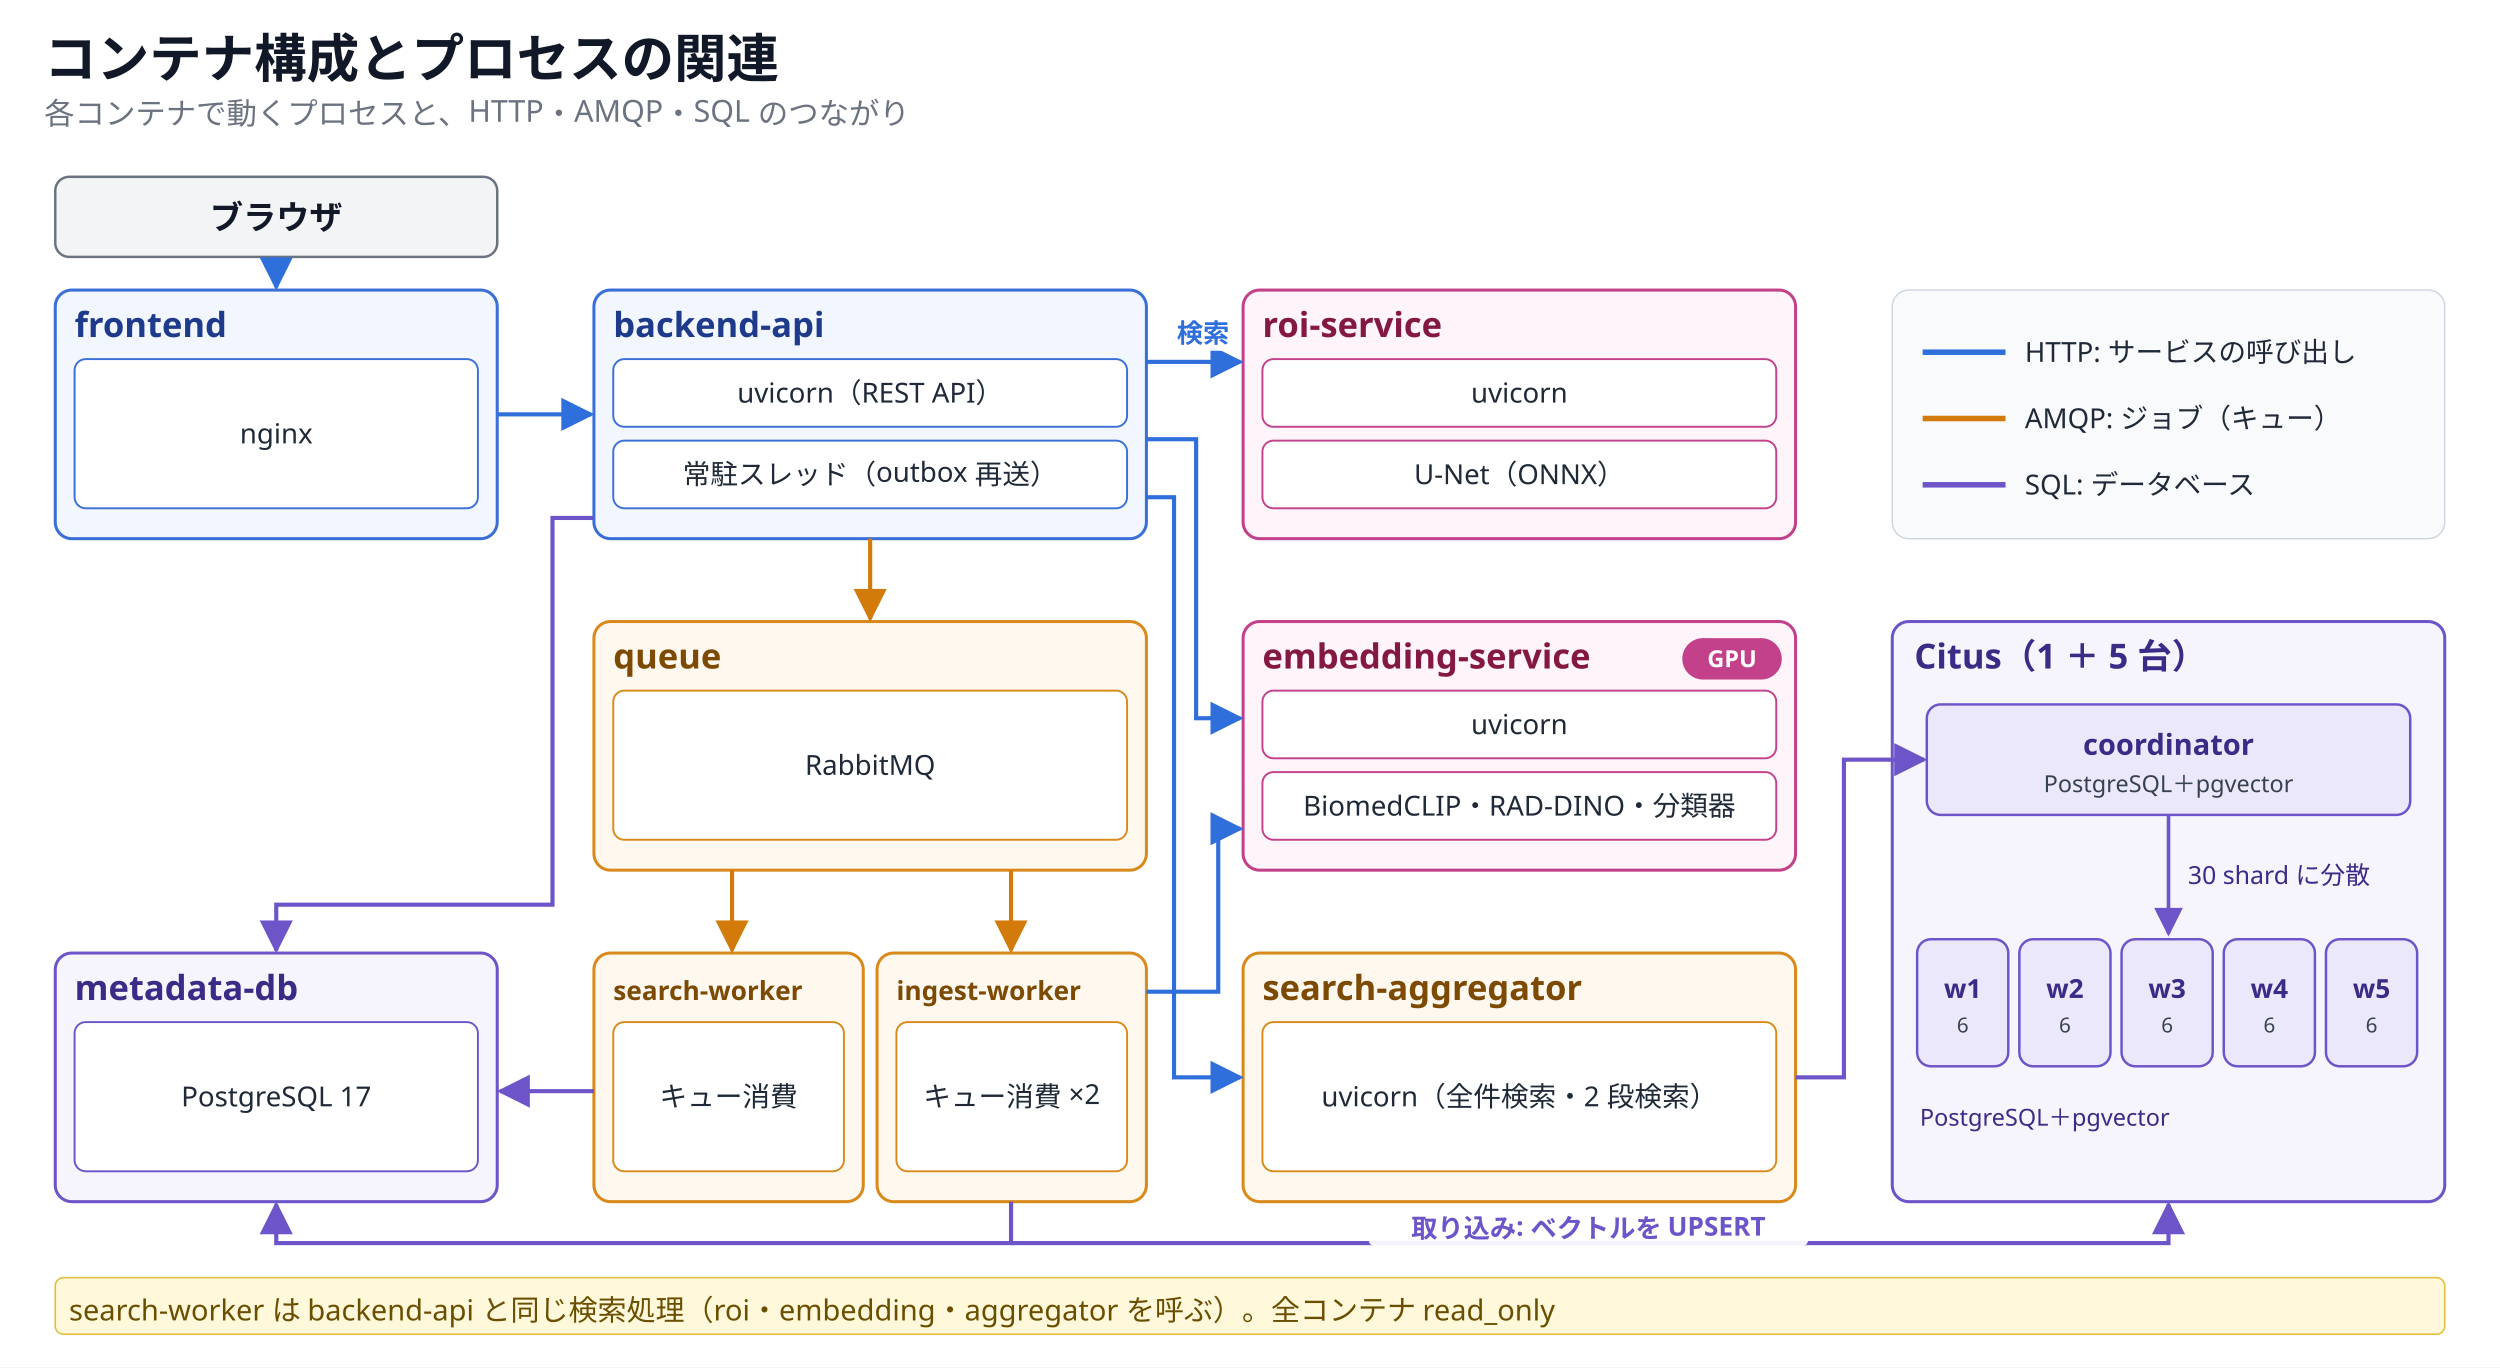
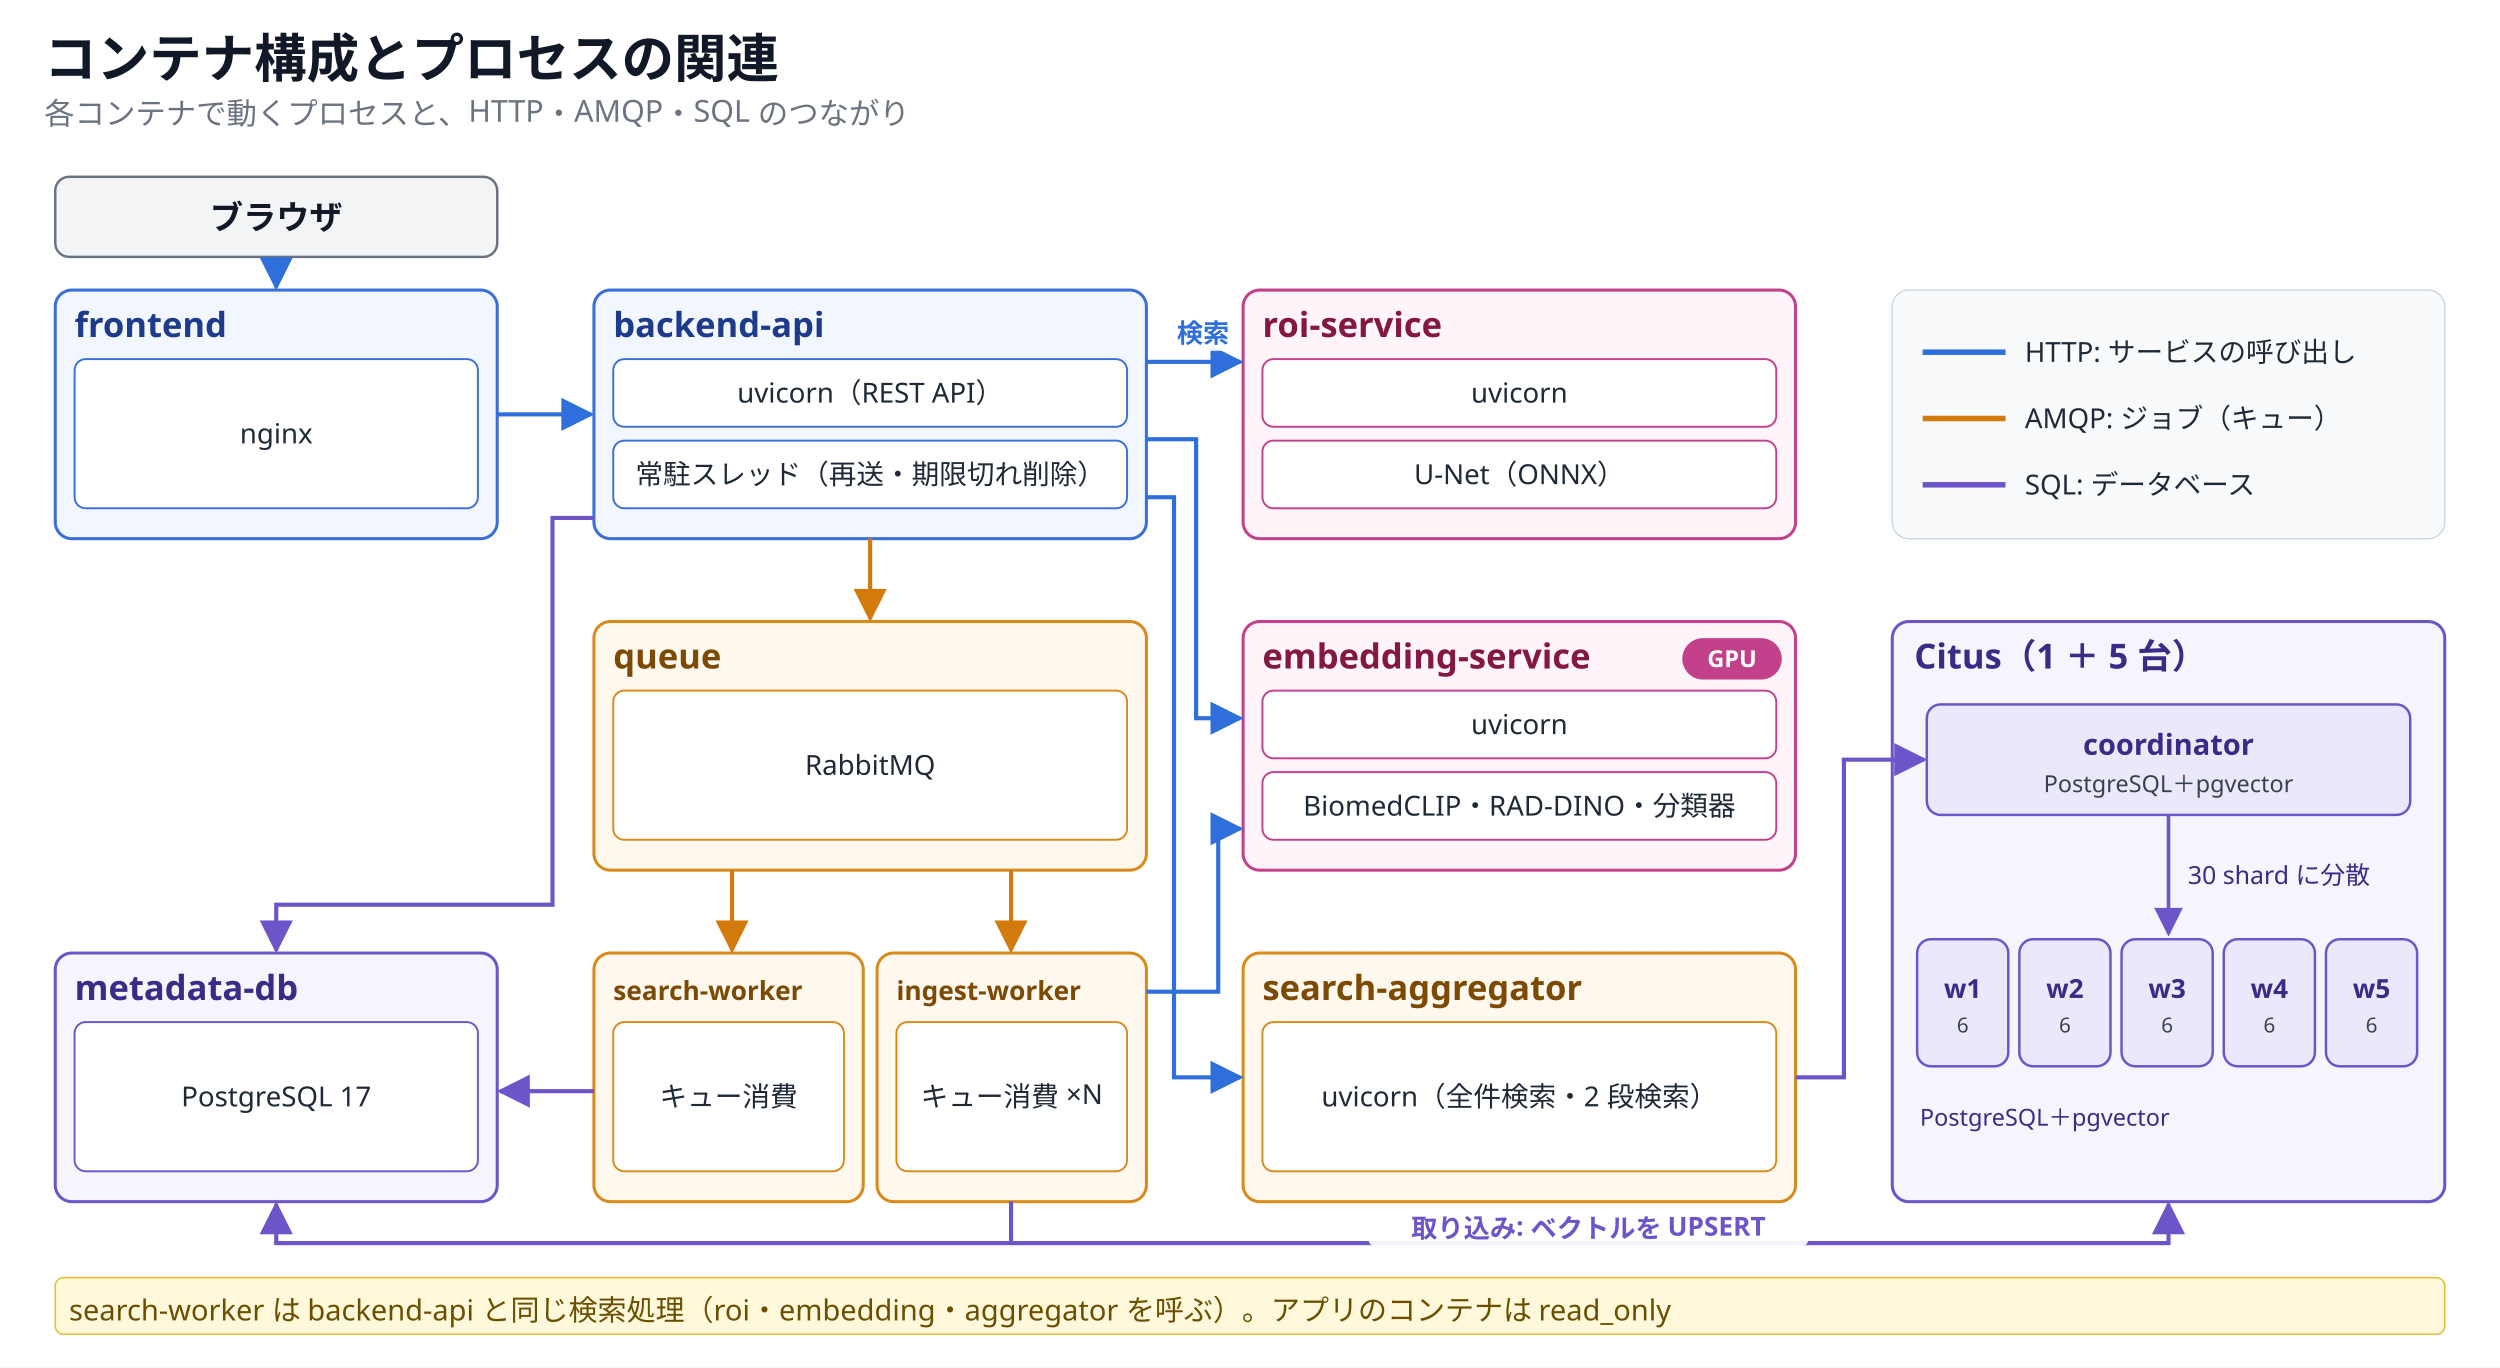
<svg xmlns="http://www.w3.org/2000/svg" width="1810" height="990" viewBox="0 0 1810 990" font-family="'Yu Gothic UI','Yu Gothic','Meiryo','Noto Sans JP',sans-serif">
  <rect width="100%" height="100%" fill="#ffffff" />
  <defs>
    <marker id="arrow" viewBox="0 0 10 10" refX="9" refY="5" markerWidth="8" markerHeight="8" orient="auto-start-reverse">
      <path d="M0,0 L10,5 L0,10 z" fill="context-stroke" />
    </marker>
    <marker id="arrow-start" viewBox="0 0 10 10" refX="1" refY="5" markerWidth="8" markerHeight="8" orient="auto-start-reverse">
      <path d="M0,0 L10,5 L0,10 z" fill="context-stroke" />
    </marker>
  </defs>
  <text x="32" y="56" font-size="38" font-weight="bold" fill="#111827">コンテナ構成とプロセスの関連</text>
  <text x="32" y="90" font-size="22" fill="#6b7280">各コンテナで動くプロセスと、HTTP・AMQP・SQL のつながり</text>
  <rect x="40" y="128" width="320" height="58" rx="10" fill="#f3f4f6" stroke="#6b7280" stroke-width="1.8" />
  <text x="200.0" y="166.0" font-size="24" font-weight="bold" fill="#111827" text-anchor="middle" style="">ブラウザ</text>
  <rect x="40" y="210" width="320" height="180" rx="12" fill="#e0ecff" fill-opacity="0.45" stroke="#3b6fd8" stroke-width="2.2" />
  <text x="54" y="244" font-size="25" font-weight="bold" fill="#1e3a8a" text-anchor="start" style="">frontend</text>
  <rect x="54" y="260" width="292" height="108" rx="8" fill="#ffffff" stroke="#3b6fd8" stroke-width="1.4" />
  <text x="200.0" y="321.0" font-size="20" font-weight="normal" fill="#1f2937" text-anchor="middle" style="">nginx</text>
  <rect x="40" y="690" width="320" height="180" rx="12" fill="#ece8fb" fill-opacity="0.45" stroke="#6d55c9" stroke-width="2.2" />
  <text x="54" y="724" font-size="25" font-weight="bold" fill="#3b2a86" text-anchor="start" style="">metadata-db</text>
  <rect x="54" y="740" width="292" height="108" rx="8" fill="#ffffff" stroke="#6d55c9" stroke-width="1.4" />
  <text x="200.0" y="801.0" font-size="20" font-weight="normal" fill="#1f2937" text-anchor="middle" style="">PostgreSQL 17</text>
  <rect x="430" y="210" width="400" height="180" rx="12" fill="#e0ecff" fill-opacity="0.45" stroke="#3b6fd8" stroke-width="2.2" />
  <text x="444" y="244" font-size="25" font-weight="bold" fill="#1e3a8a" text-anchor="start" style="">backend-api</text>
  <rect x="444" y="260" width="372" height="49" rx="8" fill="#ffffff" stroke="#3b6fd8" stroke-width="1.4" />
  <text x="630.0" y="291.5" font-size="20" font-weight="normal" fill="#1f2937" text-anchor="middle" style="">uvicorn（REST API）</text>
  <rect x="444" y="319" width="372" height="49" rx="8" fill="#ffffff" stroke="#3b6fd8" stroke-width="1.4" />
-   <text x="630.0" y="350.5" font-size="20" font-weight="normal" fill="#1f2937" text-anchor="middle" style="">常駐スレッド（outbox 再送）</text>
+   <text x="630.0" y="350.5" font-size="20" font-weight="normal" fill="#1f2937" text-anchor="middle" style="">常駐スレッド（再送・期限切れ削除）</text>
  <rect x="430" y="450" width="400" height="180" rx="12" fill="#fff1dc" fill-opacity="0.45" stroke="#d98a1c" stroke-width="2.2" />
  <text x="444" y="484" font-size="25" font-weight="bold" fill="#7c4a03" text-anchor="start" style="">queue</text>
  <rect x="444" y="500" width="372" height="108" rx="8" fill="#ffffff" stroke="#d98a1c" stroke-width="1.4" />
  <text x="630.0" y="561.0" font-size="20" font-weight="normal" fill="#1f2937" text-anchor="middle" style="">RabbitMQ</text>
  <rect x="430" y="690" width="195" height="180" rx="12" fill="#fff1dc" fill-opacity="0.45" stroke="#d98a1c" stroke-width="2.2" />
  <text x="444" y="724" font-size="19" font-weight="bold" fill="#7c4a03" text-anchor="start" style="">search-worker</text>
  <rect x="444" y="740" width="167" height="108" rx="8" fill="#ffffff" stroke="#d98a1c" stroke-width="1.4" />
  <text x="527.5" y="801.0" font-size="20" font-weight="normal" fill="#1f2937" text-anchor="middle" style="">キュー消費</text>
  <rect x="635" y="690" width="195" height="180" rx="12" fill="#fff1dc" fill-opacity="0.45" stroke="#d98a1c" stroke-width="2.2" />
  <text x="649" y="724" font-size="19" font-weight="bold" fill="#7c4a03" text-anchor="start" style="">ingest-worker</text>
  <rect x="649" y="740" width="167" height="108" rx="8" fill="#ffffff" stroke="#d98a1c" stroke-width="1.4" />
-   <text x="732.5" y="801.0" font-size="20" font-weight="normal" fill="#1f2937" text-anchor="middle" style="">キュー消費 ×2</text>
+   <text x="732.5" y="801.0" font-size="20" font-weight="normal" fill="#1f2937" text-anchor="middle" style="">キュー消費 ×N</text>
  <rect x="900" y="210" width="400" height="180" rx="12" fill="#fde7f3" fill-opacity="0.45" stroke="#c2418a" stroke-width="2.2" />
  <text x="914" y="244" font-size="25" font-weight="bold" fill="#831843" text-anchor="start" style="">roi-service</text>
  <rect x="914" y="260" width="372" height="49" rx="8" fill="#ffffff" stroke="#c2418a" stroke-width="1.4" />
  <text x="1100.0" y="291.5" font-size="20" font-weight="normal" fill="#1f2937" text-anchor="middle" style="">uvicorn</text>
  <rect x="914" y="319" width="372" height="49" rx="8" fill="#ffffff" stroke="#c2418a" stroke-width="1.4" />
  <text x="1100.0" y="350.5" font-size="20" font-weight="normal" fill="#1f2937" text-anchor="middle" style="">U-Net（ONNX）</text>
  <rect x="900" y="450" width="400" height="180" rx="12" fill="#fde7f3" fill-opacity="0.45" stroke="#c2418a" stroke-width="2.2" />
  <text x="914" y="484" font-size="25" font-weight="bold" fill="#831843" text-anchor="start" style="">embedding-service</text>
  <rect x="1218" y="462" width="72" height="30" rx="15" fill="#c2418a" />
  <text x="1254.0" y="483" font-size="17" font-weight="bold" fill="#fff" text-anchor="middle" style="">GPU</text>
  <rect x="914" y="500" width="372" height="49" rx="8" fill="#ffffff" stroke="#c2418a" stroke-width="1.4" />
  <text x="1100.0" y="531.5" font-size="20" font-weight="normal" fill="#1f2937" text-anchor="middle" style="">uvicorn</text>
  <rect x="914" y="559" width="372" height="49" rx="8" fill="#ffffff" stroke="#c2418a" stroke-width="1.4" />
  <text x="1100.0" y="590.5" font-size="20" font-weight="normal" fill="#1f2937" text-anchor="middle" style="">BiomedCLIP・RAD-DINO・分類器</text>
  <rect x="900" y="690" width="400" height="180" rx="12" fill="#fff1dc" fill-opacity="0.45" stroke="#d98a1c" stroke-width="2.2" />
  <text x="914" y="724" font-size="25" font-weight="bold" fill="#7c4a03" text-anchor="start" style="">search-aggregator</text>
  <rect x="914" y="740" width="372" height="108" rx="8" fill="#ffffff" stroke="#d98a1c" stroke-width="1.4" />
  <text x="1100.0" y="801.0" font-size="20" font-weight="normal" fill="#1f2937" text-anchor="middle" style="">uvicorn（全件検索・2 段検索）</text>
  <rect x="1370" y="450" width="400" height="420" rx="12" fill="#ece8fb" fill-opacity="0.45" stroke="#6d55c9" stroke-width="2.2" />
  <text x="1386" y="484" font-size="25" font-weight="bold" fill="#3b2a86" text-anchor="start" style="">Citus（1 ＋ 5 台）</text>
  <rect x="1395" y="510" width="350" height="80" rx="10" fill="#ece8fb" stroke="#6d55c9" stroke-width="1.8" />
  <text x="1570.0" y="546.5" font-size="21" font-weight="bold" fill="#3b2a86" text-anchor="middle" style="">coordinator</text>
  <text x="1570.0" y="573.5" font-size="17" font-weight="normal" fill="#374151" text-anchor="middle" style="">PostgreSQL＋pgvector</text>
  <rect x="1388" y="680" width="66" height="92" rx="10" fill="#ece8fb" stroke="#6d55c9" stroke-width="1.8" />
  <text x="1421.0" y="722.5" font-size="19" font-weight="bold" fill="#3b2a86" text-anchor="middle" style="">w1</text>
  <text x="1421.0" y="747.5" font-size="15" font-weight="normal" fill="#374151" text-anchor="middle" style="">6</text>
  <rect x="1462" y="680" width="66" height="92" rx="10" fill="#ece8fb" stroke="#6d55c9" stroke-width="1.8" />
  <text x="1495.0" y="722.5" font-size="19" font-weight="bold" fill="#3b2a86" text-anchor="middle" style="">w2</text>
  <text x="1495.0" y="747.5" font-size="15" font-weight="normal" fill="#374151" text-anchor="middle" style="">6</text>
  <rect x="1536" y="680" width="66" height="92" rx="10" fill="#ece8fb" stroke="#6d55c9" stroke-width="1.8" />
  <text x="1569.0" y="722.5" font-size="19" font-weight="bold" fill="#3b2a86" text-anchor="middle" style="">w3</text>
  <text x="1569.0" y="747.5" font-size="15" font-weight="normal" fill="#374151" text-anchor="middle" style="">6</text>
  <rect x="1610" y="680" width="66" height="92" rx="10" fill="#ece8fb" stroke="#6d55c9" stroke-width="1.8" />
  <text x="1643.0" y="722.5" font-size="19" font-weight="bold" fill="#3b2a86" text-anchor="middle" style="">w4</text>
  <text x="1643.0" y="747.5" font-size="15" font-weight="normal" fill="#374151" text-anchor="middle" style="">6</text>
  <rect x="1684" y="680" width="66" height="92" rx="10" fill="#ece8fb" stroke="#6d55c9" stroke-width="1.8" />
  <text x="1717.0" y="722.5" font-size="19" font-weight="bold" fill="#3b2a86" text-anchor="middle" style="">w5</text>
  <text x="1717.0" y="747.5" font-size="15" font-weight="normal" fill="#374151" text-anchor="middle" style="">6</text>
  <path d="M1570.0,590 L1570.0,676" fill="none" stroke="#6d55c9" stroke-width="2.6" marker-end="url(#arrow)" style="color:#6d55c9" />
  <text x="1584.0" y="640" font-size="18" font-weight="normal" fill="#3b2a86" text-anchor="start" style="">30 shard に分散</text>
  <text x="1390" y="815" font-size="17" font-weight="normal" fill="#3b2a86" text-anchor="start" style="">PostgreSQL＋pgvector</text>
  <rect x="1370" y="210" width="400" height="180" rx="12" fill="#f8fafc" stroke="#cbd5e1" />
  <line x1="1392" y1="255" x2="1452" y2="255" stroke="#2f6fdb" stroke-width="4" />
  <text x="1466" y="262" font-size="20" font-weight="normal" fill="#1f2937" text-anchor="start" style="">HTTP: サービスの呼び出し</text>
  <line x1="1392" y1="303" x2="1452" y2="303" stroke="#d27a0a" stroke-width="4" />
  <text x="1466" y="310" font-size="20" font-weight="normal" fill="#1f2937" text-anchor="start" style="">AMQP: ジョブ（キュー）</text>
  <line x1="1392" y1="351" x2="1452" y2="351" stroke="#6d55c9" stroke-width="4" />
  <text x="1466" y="358" font-size="20" font-weight="normal" fill="#1f2937" text-anchor="start" style="">SQL: データベース</text>
  <path d="M200,186 L200,208" fill="none" stroke="#2f6fdb" stroke-width="3" marker-end="url(#arrow)" style="color:#2f6fdb" />
  <path d="M360,300 L428,300" fill="none" stroke="#2f6fdb" stroke-width="3" marker-end="url(#arrow)" style="color:#2f6fdb" />
  <path d="M830,262 L898,262" fill="none" stroke="#2f6fdb" stroke-width="3" marker-end="url(#arrow)" style="color:#2f6fdb" />
  <path d="M830,318 L866,318 L866,520 L898,520" fill="none" stroke="#2f6fdb" stroke-width="3" marker-end="url(#arrow)" style="color:#2f6fdb" />
  <path d="M830,360 L850,360 L850,780 L898,780" fill="none" stroke="#2f6fdb" stroke-width="3" marker-end="url(#arrow)" style="color:#2f6fdb" />
  <rect x="847" y="229" width="44" height="25" rx="4" fill="#fff" fill-opacity="0.92" />
  <text x="852" y="248" font-size="19" font-weight="bold" fill="#2f6fdb" text-anchor="start" style="">検索</text>
  <path d="M830,718 L882,718 L882,600 L898,600" fill="none" stroke="#2f6fdb" stroke-width="3" marker-end="url(#arrow)" style="color:#2f6fdb" />
  <path d="M630,390 L630,448" fill="none" stroke="#d27a0a" stroke-width="3" marker-end="url(#arrow)" style="color:#d27a0a" />
  <path d="M530,630 L530,688" fill="none" stroke="#d27a0a" stroke-width="3" marker-end="url(#arrow)" style="color:#d27a0a" />
  <path d="M732,630 L732,688" fill="none" stroke="#d27a0a" stroke-width="3" marker-end="url(#arrow)" style="color:#d27a0a" />
  <path d="M430,375 L400,375 L400,655 L200,655 L200,688" fill="none" stroke="#6d55c9" stroke-width="3" marker-end="url(#arrow)" style="color:#6d55c9" />
  <path d="M430,790 L362,790" fill="none" stroke="#6d55c9" stroke-width="3" marker-end="url(#arrow)" style="color:#6d55c9" />
  <path d="M732,870 L732,900 L200,900 L200,872" fill="none" stroke="#6d55c9" stroke-width="3" marker-end="url(#arrow)" style="color:#6d55c9" />
  <path d="M732,900 L1570,900 L1570,872" fill="none" stroke="#6d55c9" stroke-width="3" marker-end="url(#arrow)" style="color:#6d55c9" />
  <rect x="991" y="877" width="318" height="25" rx="4" fill="#fff" fill-opacity="0.92" />
  <text x="1150" y="896" font-size="19" font-weight="bold" fill="#6d55c9" text-anchor="middle" style="">取り込み: ベクトルを UPSERT</text>
  <path d="M1300,780 L1335,780 L1335,550 L1393,550" fill="none" stroke="#6d55c9" stroke-width="3" marker-end="url(#arrow)" style="color:#6d55c9" />
  <rect x="40" y="925" width="1730" height="41" rx="6" fill="#fff8db" stroke="#e2c044" stroke-width="1.2" />
-   <text x="50" y="956" font-size="21" font-weight="normal" fill="#6b4f00" text-anchor="start" style="">search-worker は backend-api と同じ検索処理（roi・embedding・aggregator を呼ぶ）。全コンテナ read_only</text>
+   <text x="50" y="956" font-size="21" font-weight="normal" fill="#6b4f00" text-anchor="start" style="">search-worker は backend-api と同じ検索処理（roi・embedding・aggregator を呼ぶ）。アプリのコンテナは read_only</text>
</svg>
